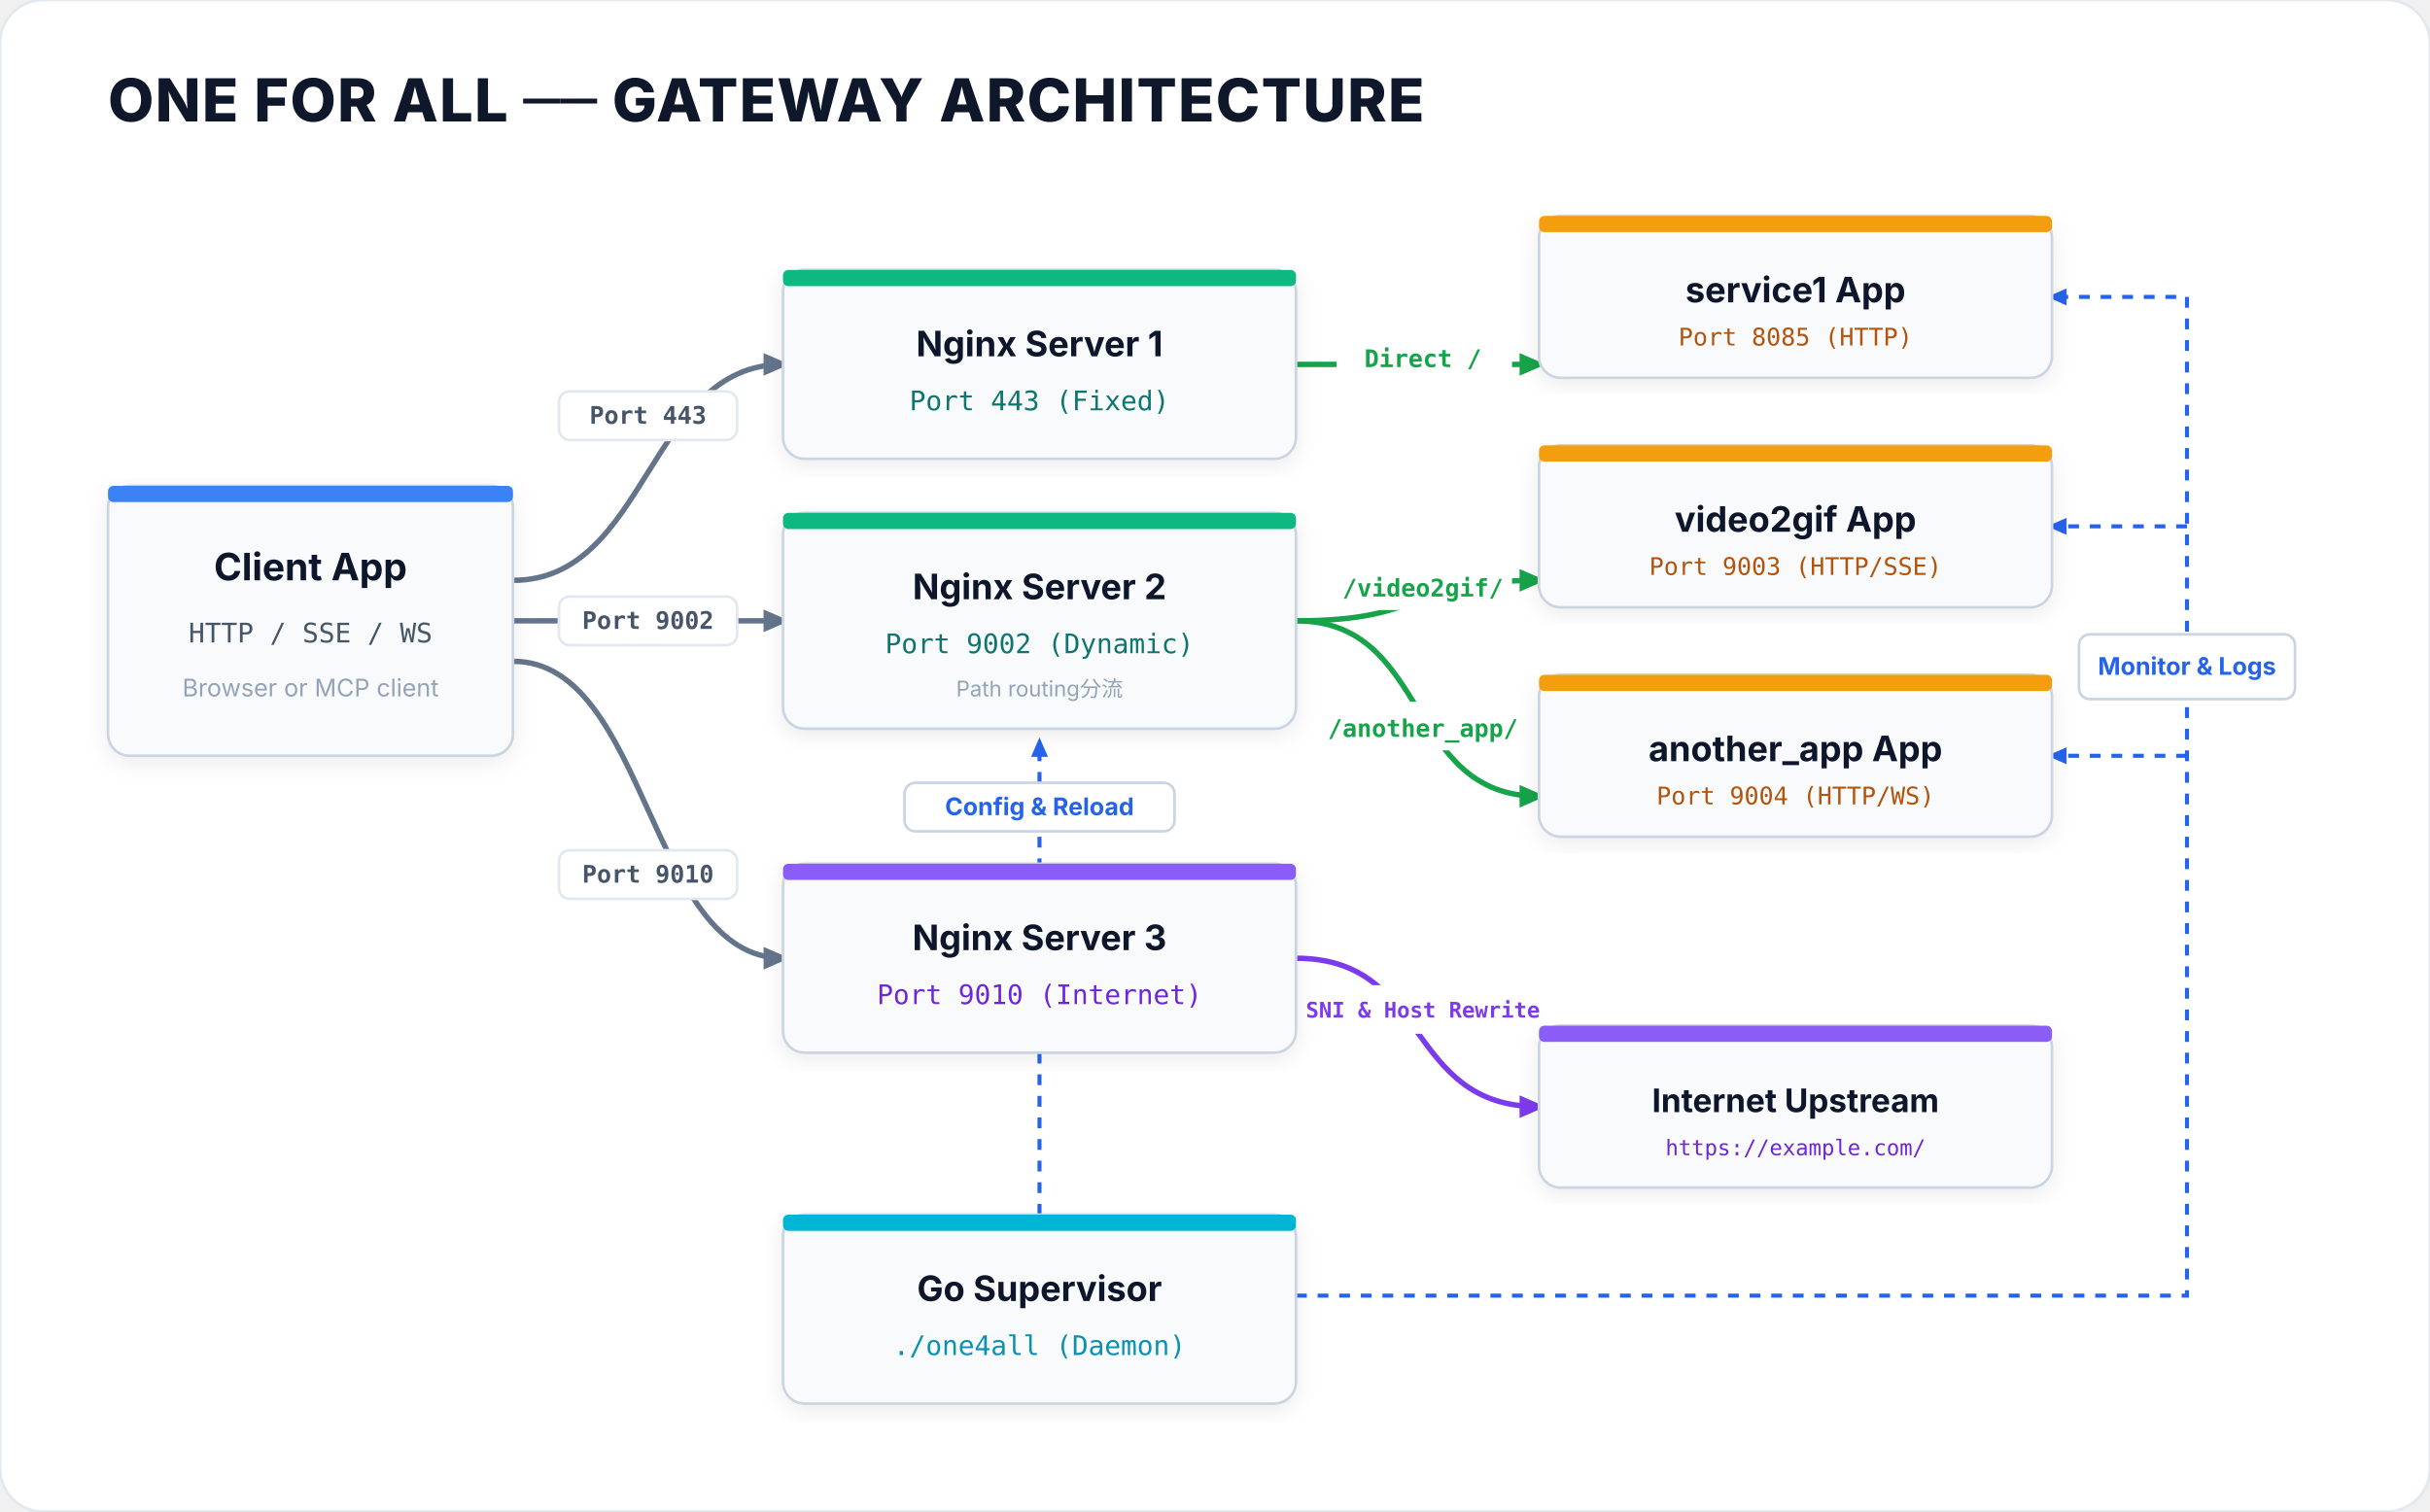
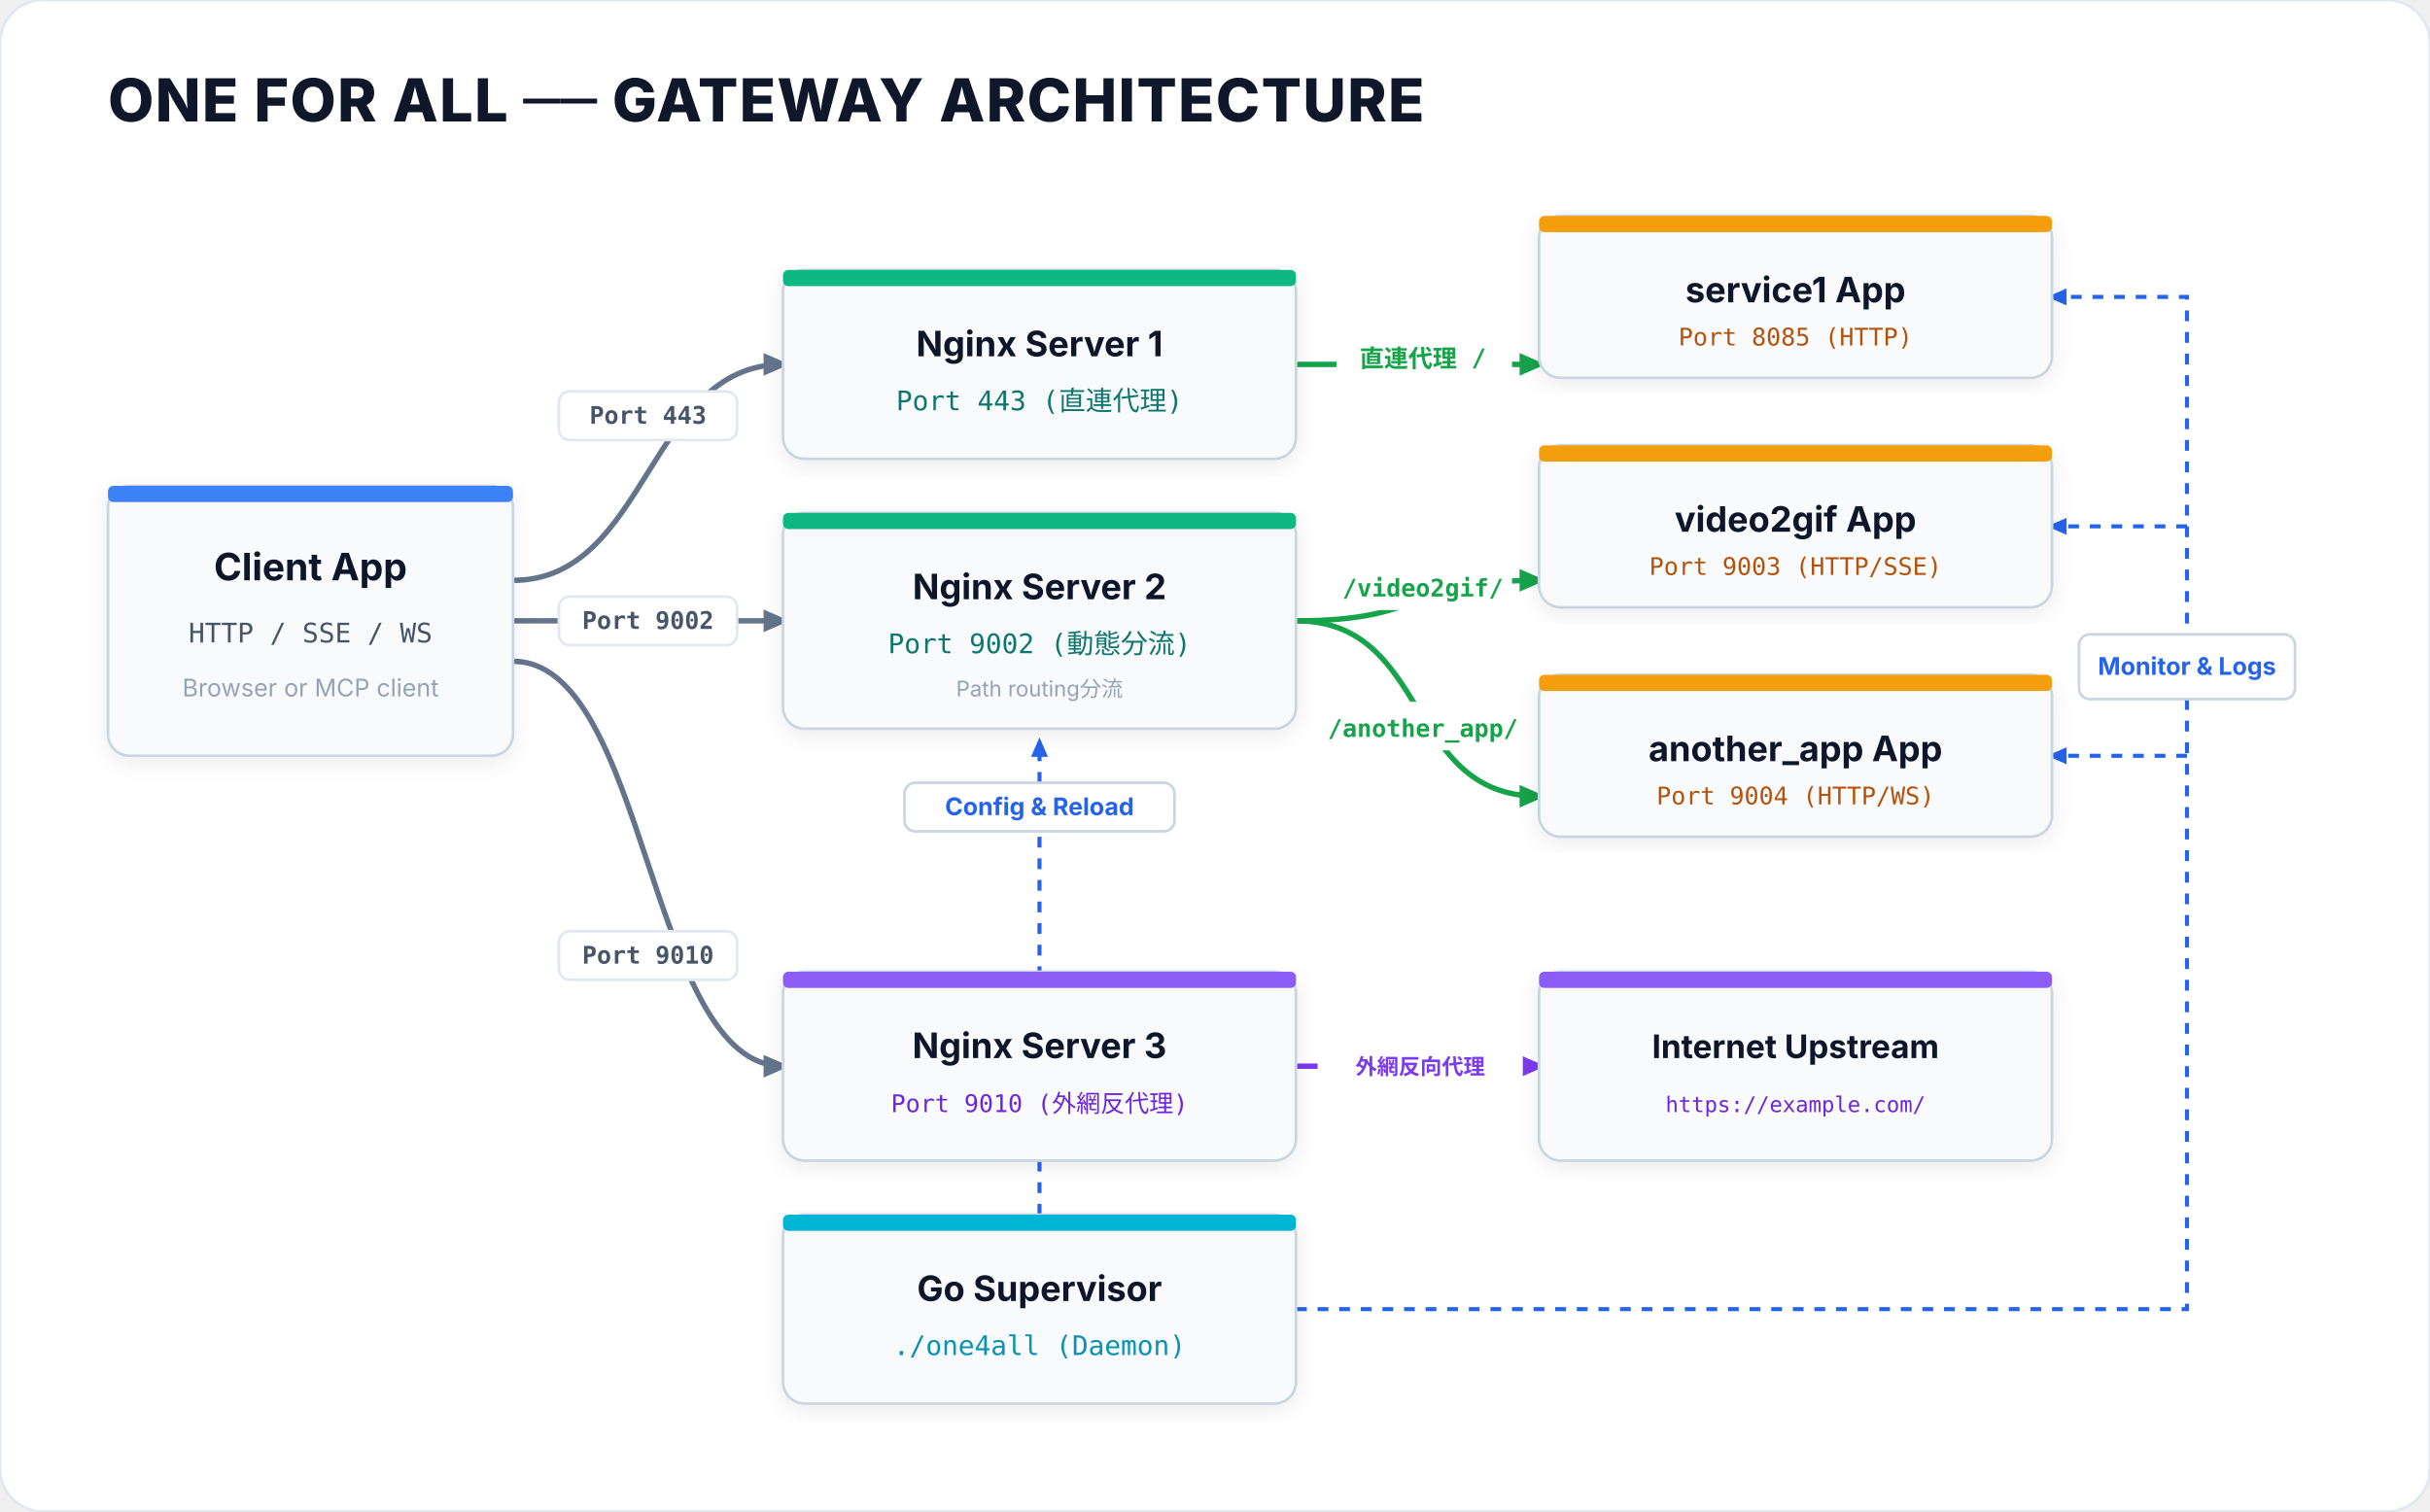
<svg xmlns="http://www.w3.org/2000/svg" viewBox="0 0 900 560" width="100%" height="100%">
  <defs>
    <filter id="flat-shadow" x="-5%" y="-5%" width="110%" height="115%">
      <feDropShadow dx="0" dy="2" stdDeviation="4" flood-color="#0f172a" flood-opacity="0.08" />
    </filter>
    <marker id="arrow" viewBox="0 0 10 10" refX="6" refY="5" markerWidth="6" markerHeight="6" orient="auto-start-reverse">
      <path d="M 0 1.5 L 8 5 L 0 8.5 z" fill="#64748b" />
    </marker>
    <marker id="arrow-blue" viewBox="0 0 10 10" refX="6" refY="5" markerWidth="6" markerHeight="6" orient="auto-start-reverse">
      <path d="M 0 1.5 L 8 5 L 0 8.5 z" fill="#2563eb" />
    </marker>
    <marker id="arrow-green" viewBox="0 0 10 10" refX="6" refY="5" markerWidth="6" markerHeight="6" orient="auto-start-reverse">
      <path d="M 0 1.5 L 8 5 L 0 8.5 z" fill="#16a34a" />
    </marker>
    <marker id="arrow-purple" viewBox="0 0 10 10" refX="6" refY="5" markerWidth="6" markerHeight="6" orient="auto-start-reverse">
      <path d="M 0 1.5 L 8 5 L 0 8.5 z" fill="#7c3aed" />
    </marker>
  </defs>
  <rect width="900" height="560" rx="16" fill="#ffffff" stroke="#e2e8f0" stroke-width="1" />
  <text x="40" y="45" font-family="system-ui, -apple-system, sans-serif" font-size="22" font-weight="800" fill="#0f172a" letter-spacing="0.5">
    ONE FOR ALL ── GATEWAY ARCHITECTURE
  </text>
  <path d="M 190 215 C 240 215, 240 135, 290 135" fill="none" stroke="#64748b" stroke-width="2" marker-end="url(#arrow)" />
  <rect x="207" y="145" width="66" height="18" rx="4" fill="#ffffff" stroke="#e2e8f0" stroke-width="1" />
  <text x="240" y="157" font-family="monospace" font-size="9" font-weight="bold" fill="#475569" text-anchor="middle">Port 443</text>
  <path d="M 190 230 L 290 230" fill="none" stroke="#64748b" stroke-width="2" marker-end="url(#arrow)" />
  <rect x="207" y="221" width="66" height="18" rx="4" fill="#ffffff" stroke="#e2e8f0" stroke-width="1" />
  <text x="240" y="233" font-family="monospace" font-size="9" font-weight="bold" fill="#475569" text-anchor="middle">Port 9002</text>
-   <path d="M 190 245 C 240 245, 240 355, 290 355" fill="none" stroke="#64748b" stroke-width="2" marker-end="url(#arrow)" />
-   <rect x="207" y="315" width="66" height="18" rx="4" fill="#ffffff" stroke="#e2e8f0" stroke-width="1" />
-   <text x="240" y="327" font-family="monospace" font-size="9" font-weight="bold" fill="#475569" text-anchor="middle">Port 9010</text>
+   <path d="M 190 245 C 240 245, 240 395, 290 395" fill="none" stroke="#64748b" stroke-width="2" marker-end="url(#arrow)" />
+   <rect x="207" y="345" width="66" height="18" rx="4" fill="#ffffff" stroke="#e2e8f0" stroke-width="1" />
+   <text x="240" y="357" font-family="monospace" font-size="9" font-weight="bold" fill="#475569" text-anchor="middle">Port 9010</text>
  <path d="M 480 135 L 570 135" fill="none" stroke="#16a34a" stroke-width="2" marker-end="url(#arrow-green)" />
  <rect x="495" y="123" width="65" height="18" rx="4" fill="#ffffff" />
-   <text x="527" y="136" font-family="monospace" font-size="9" font-weight="bold" fill="#16a34a" text-anchor="middle">Direct /</text>
+   <text x="527" y="136" font-family="monospace" font-size="9" font-weight="bold" fill="#16a34a" text-anchor="middle">直連代理 /</text>
  <path d="M 480 230 C 530 230, 520 215, 570 215" fill="none" stroke="#16a34a" stroke-width="2" marker-end="url(#arrow-green)" />
  <rect x="495" y="208" width="65" height="18" rx="4" fill="#ffffff" />
  <text x="527" y="221" font-family="monospace" font-size="9" font-weight="bold" fill="#16a34a" text-anchor="middle">/video2gif/</text>
  <path d="M 480 230 C 530 230, 520 295, 570 295" fill="none" stroke="#16a34a" stroke-width="2" marker-end="url(#arrow-green)" />
  <rect x="495" y="260" width="65" height="18" rx="4" fill="#ffffff" />
  <text x="527" y="273" font-family="monospace" font-size="9" font-weight="bold" fill="#16a34a" text-anchor="middle">/another_app/</text>
-   <path d="M 480 355 C 530 355, 520 410, 570 410" fill="none" stroke="#7c3aed" stroke-width="2" marker-end="url(#arrow-purple)" />
-   <rect x="490" y="365" width="75" height="18" rx="4" fill="#ffffff" />
-   <text x="527" y="377" font-family="monospace" font-size="8" font-weight="bold" fill="#7c3aed" text-anchor="middle">SNI &amp; Host Rewrite</text>
-   <path d="M 480 480 L 810 480 L 810 110 L 760 110" fill="none" stroke="#2563eb" stroke-width="1.5" stroke-dasharray="4 4" marker-end="url(#arrow-blue)" />
+   <path d="M 480 395 L 570 395" fill="none" stroke="#7c3aed" stroke-width="2" marker-end="url(#arrow-purple)" />
+   <rect x="488" y="386" width="76" height="18" rx="4" fill="#ffffff" />
+   <text x="526" y="398" font-family="system-ui, -apple-system, sans-serif" font-size="8" font-weight="bold" fill="#7c3aed" text-anchor="middle">外網反向代理</text>
+   <path d="M 480 485 L 810 485 L 810 110 L 760 110" fill="none" stroke="#2563eb" stroke-width="1.5" stroke-dasharray="4 4" marker-end="url(#arrow-blue)" />
  <path d="M 810 195 L 760 195" fill="none" stroke="#2563eb" stroke-width="1.5" stroke-dasharray="4 4" marker-end="url(#arrow-blue)" />
  <path d="M 810 280 L 760 280" fill="none" stroke="#2563eb" stroke-width="1.5" stroke-dasharray="4 4" marker-end="url(#arrow-blue)" />
  <rect x="770" y="235" width="80" height="24" rx="4" fill="#ffffff" stroke="#cbd5e1" stroke-width="1" />
  <text x="810" y="250" font-family="system-ui, -apple-system, sans-serif" font-size="9" font-weight="bold" fill="#2563eb" text-anchor="middle">Monitor &amp; Logs</text>
  <path d="M 385 450 L 385 275" fill="none" stroke="#2563eb" stroke-width="1.5" stroke-dasharray="4 4" marker-end="url(#arrow-blue)" />
  <rect x="335" y="290" width="100" height="18" rx="4" fill="#ffffff" stroke="#cbd5e1" stroke-width="1" />
  <text x="385" y="302" font-family="system-ui, -apple-system, sans-serif" font-size="9" font-weight="bold" fill="#2563eb" text-anchor="middle">Config &amp; Reload</text>
  <g filter="url(#flat-shadow)">
    <rect x="40" y="180" width="150" height="100" rx="8" fill="#f8fafc" stroke="#cbd5e1" stroke-width="1" />
    <rect x="40" y="180" width="150" height="6" rx="2" fill="#3b82f6" />
    <text x="115" y="215" font-family="system-ui, -apple-system, sans-serif" font-size="14" font-weight="700" fill="#0f172a" text-anchor="middle">Client App</text>
    <text x="115" y="238" font-family="monospace" font-size="10" fill="#475569" text-anchor="middle">HTTP / SSE / WS</text>
    <text x="115" y="258" font-family="system-ui, -apple-system, sans-serif" font-size="9" fill="#94a3b8" text-anchor="middle">Browser or MCP client</text>
  </g>
  <g filter="url(#flat-shadow)">
    <rect x="290" y="100" width="190" height="70" rx="8" fill="#f8fafc" stroke="#cbd5e1" stroke-width="1" />
    <rect x="290" y="100" width="190" height="6" rx="2" fill="#10b981" />
    <text x="385" y="132" font-family="system-ui, -apple-system, sans-serif" font-size="13" font-weight="700" fill="#0f172a" text-anchor="middle">Nginx Server 1</text>
-     <text x="385" y="152" font-family="monospace" font-size="10" fill="#0f766e" text-anchor="middle">Port 443 (Fixed)</text>
+     <text x="385" y="152" font-family="monospace" font-size="10" fill="#0f766e" text-anchor="middle">Port 443 (直連代理)</text>
  </g>
  <g filter="url(#flat-shadow)">
    <rect x="290" y="190" width="190" height="80" rx="8" fill="#f8fafc" stroke="#cbd5e1" stroke-width="1" />
    <rect x="290" y="190" width="190" height="6" rx="2" fill="#10b981" />
    <text x="385" y="222" font-family="system-ui, -apple-system, sans-serif" font-size="13" font-weight="700" fill="#0f172a" text-anchor="middle">Nginx Server 2</text>
-     <text x="385" y="242" font-family="monospace" font-size="10" fill="#0f766e" text-anchor="middle">Port 9002 (Dynamic)</text>
+     <text x="385" y="242" font-family="monospace" font-size="10" fill="#0f766e" text-anchor="middle">Port 9002 (動態分流)</text>
    <text x="385" y="258" font-family="system-ui, -apple-system, sans-serif" font-size="8" fill="#94a3b8" text-anchor="middle">Path routing分流</text>
  </g>
  <g filter="url(#flat-shadow)">
-     <rect x="290" y="320" width="190" height="70" rx="8" fill="#f8fafc" stroke="#cbd5e1" stroke-width="1" />
-     <rect x="290" y="320" width="190" height="6" rx="2" fill="#8b5cf6" />
-     <text x="385" y="352" font-family="system-ui, -apple-system, sans-serif" font-size="13" font-weight="700" fill="#0f172a" text-anchor="middle">Nginx Server 3</text>
-     <text x="385" y="372" font-family="monospace" font-size="10" fill="#6d28d9" text-anchor="middle">Port 9010 (Internet)</text>
+     <rect x="290" y="360" width="190" height="70" rx="8" fill="#f8fafc" stroke="#cbd5e1" stroke-width="1" />
+     <rect x="290" y="360" width="190" height="6" rx="2" fill="#8b5cf6" />
+     <text x="385" y="392" font-family="system-ui, -apple-system, sans-serif" font-size="13" font-weight="700" fill="#0f172a" text-anchor="middle">Nginx Server 3</text>
+     <text x="385" y="412" font-family="monospace" font-size="9" fill="#6d28d9" text-anchor="middle">Port 9010 (外網反代理)</text>
  </g>
  <g filter="url(#flat-shadow)">
    <rect x="570" y="80" width="190" height="60" rx="8" fill="#f8fafc" stroke="#cbd5e1" stroke-width="1" />
    <rect x="570" y="80" width="190" height="6" rx="2" fill="#f59e0b" />
    <text x="665" y="112" font-family="system-ui, -apple-system, sans-serif" font-size="13" font-weight="700" fill="#0f172a" text-anchor="middle">service1 App</text>
    <text x="665" y="128" font-family="monospace" font-size="9" fill="#b45309" text-anchor="middle">Port 8085 (HTTP)</text>
  </g>
  <g filter="url(#flat-shadow)">
    <rect x="570" y="165" width="190" height="60" rx="8" fill="#f8fafc" stroke="#cbd5e1" stroke-width="1" />
    <rect x="570" y="165" width="190" height="6" rx="2" fill="#f59e0b" />
    <text x="665" y="197" font-family="system-ui, -apple-system, sans-serif" font-size="13" font-weight="700" fill="#0f172a" text-anchor="middle">video2gif App</text>
    <text x="665" y="213" font-family="monospace" font-size="9" fill="#b45309" text-anchor="middle">Port 9003 (HTTP/SSE)</text>
  </g>
  <g filter="url(#flat-shadow)">
    <rect x="570" y="250" width="190" height="60" rx="8" fill="#f8fafc" stroke="#cbd5e1" stroke-width="1" />
    <rect x="570" y="250" width="190" height="6" rx="2" fill="#f59e0b" />
    <text x="665" y="282" font-family="system-ui, -apple-system, sans-serif" font-size="13" font-weight="700" fill="#0f172a" text-anchor="middle">another_app App</text>
    <text x="665" y="298" font-family="monospace" font-size="9" fill="#b45309" text-anchor="middle">Port 9004 (HTTP/WS)</text>
  </g>
  <g filter="url(#flat-shadow)">
-     <rect x="570" y="380" width="190" height="60" rx="8" fill="#f8fafc" stroke="#cbd5e1" stroke-width="1" />
-     <rect x="570" y="380" width="190" height="6" rx="2" fill="#8b5cf6" />
-     <text x="665" y="412" font-family="system-ui, -apple-system, sans-serif" font-size="12" font-weight="700" fill="#0f172a" text-anchor="middle">Internet Upstream</text>
-     <text x="665" y="428" font-family="monospace" font-size="8" fill="#6d28d9" text-anchor="middle">https://example.com/</text>
+     <rect x="570" y="360" width="190" height="70" rx="8" fill="#f8fafc" stroke="#cbd5e1" stroke-width="1" />
+     <rect x="570" y="360" width="190" height="6" rx="2" fill="#8b5cf6" />
+     <text x="665" y="392" font-family="system-ui, -apple-system, sans-serif" font-size="12" font-weight="700" fill="#0f172a" text-anchor="middle">Internet Upstream</text>
+     <text x="665" y="412" font-family="monospace" font-size="8" fill="#6d28d9" text-anchor="middle">https://example.com/</text>
  </g>
  <g filter="url(#flat-shadow)">
    <rect x="290" y="450" width="190" height="70" rx="8" fill="#f8fafc" stroke="#cbd5e1" stroke-width="1" />
    <rect x="290" y="450" width="190" height="6" rx="2" fill="#06b6d4" />
    <text x="385" y="482" font-family="system-ui, -apple-system, sans-serif" font-size="13" font-weight="700" fill="#0f172a" text-anchor="middle">Go Supervisor</text>
    <text x="385" y="502" font-family="monospace" font-size="10" fill="#0891b2" text-anchor="middle">./one4all (Daemon)</text>
  </g>
</svg>
